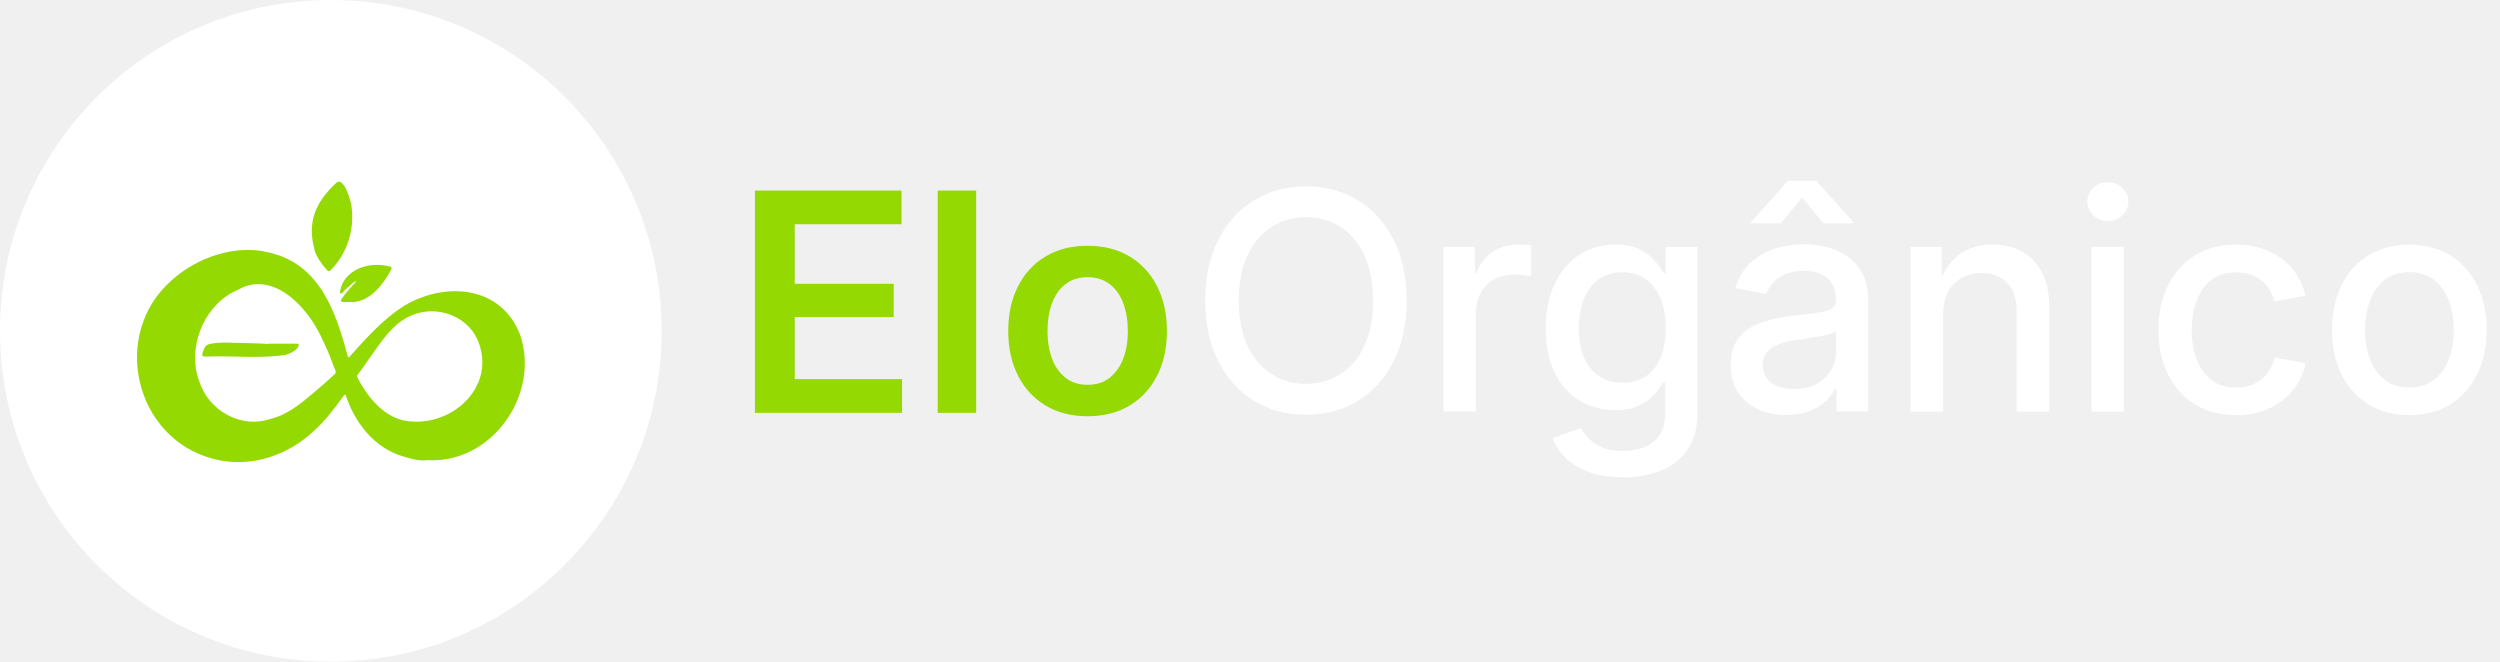
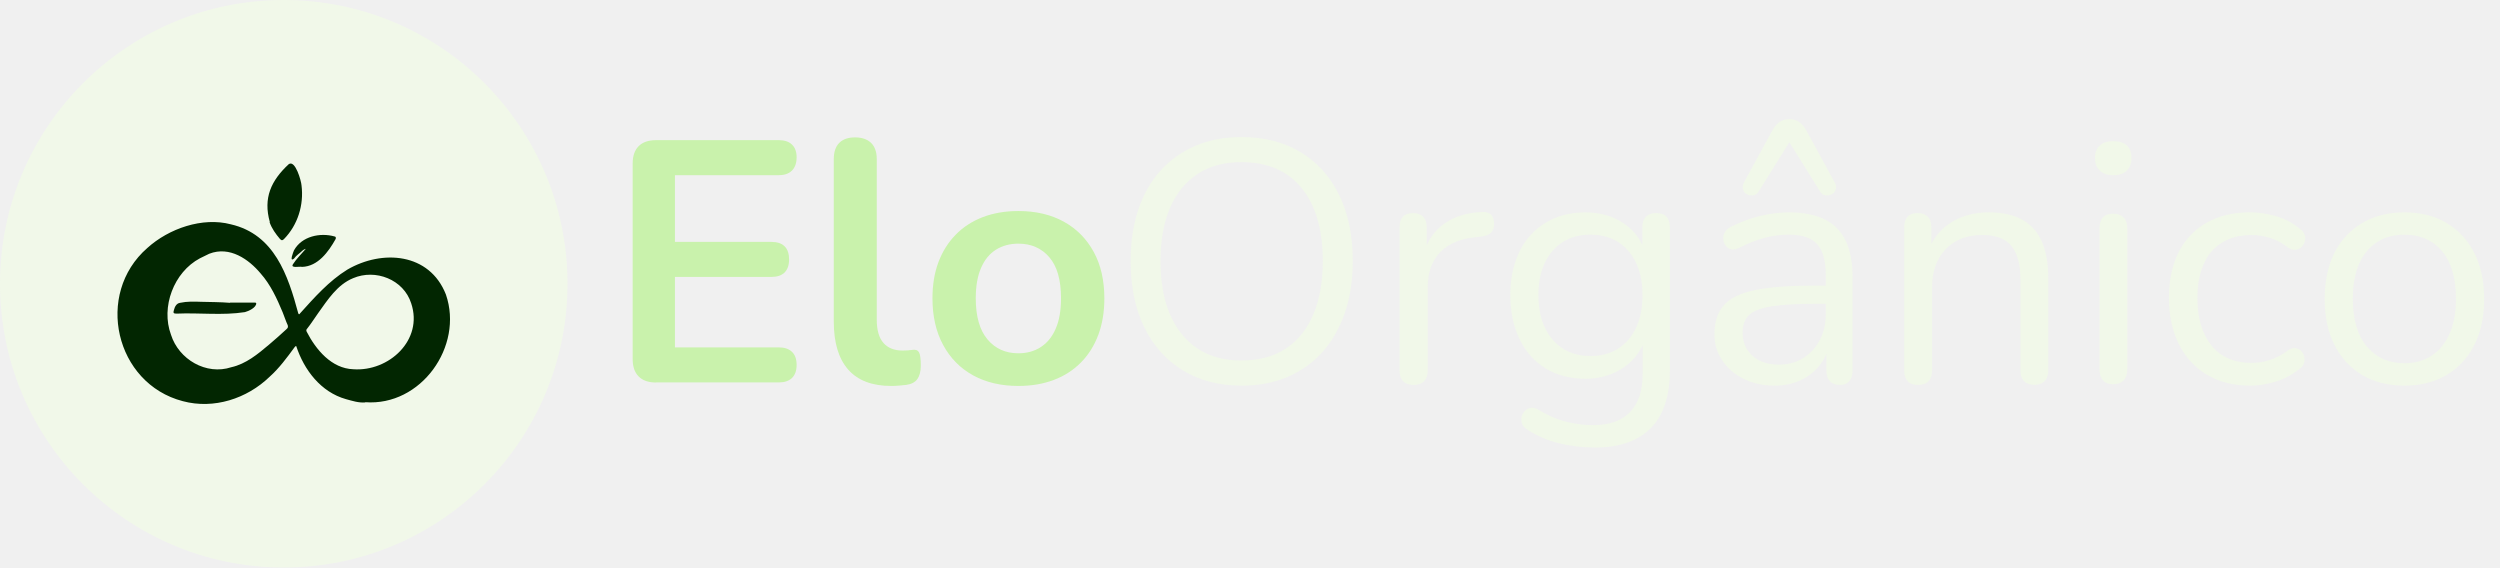
- <svg xmlns="http://www.w3.org/2000/svg" id="Camada_2" data-name="Camada 2" viewBox="0 0 241.81 64">
-   <g id="Layer_1" data-name="Layer 1">
+ <svg xmlns="http://www.w3.org/2000/svg" id="Camada_2" data-name="Camada 2" width="610.83" height="138.66" viewBox="0 0 610.83 138.66">
+   <g id="Export">
    <g id="banner-positive">
-       <g id="brand" isolation="isolate">
+       <g id="Logo">
+         <circle id="shape" cx="69.33" cy="69.33" r="69.33" fill="#f1f8e9" />
+         <path id="logo" d="M108.95,71.96c-4-10.2-15.55-11.06-24.09-6.08-4.49,2.77-8.05,6.82-11.55,10.69-.12.25-.31.31-.43,0-2.52-9.34-5.84-19.3-16.47-21.76-6.95-1.84-15.18,1.04-20.41,5.78-12.91,11.25-7.87,33.13,8.67,37.43,7.56,2.03,15.67-.61,21.2-5.96,2.34-2.09,4.24-4.67,6.08-7.19.12-.12.18-.31.43-.31,1.91,5.84,6.02,11.25,12.17,12.97,1.6.43,3.01.92,4.73.8l-.06-.06c13.64,1.04,24.09-13.64,19.73-26.31ZM70.05,80.38c-1.41,1.29-2.83,2.58-4.3,3.81-2.77,2.34-5.65,4.73-9.22,5.53-6.15,2.03-12.85-1.91-14.75-7.93-2.52-6.76.68-15.3,7.07-18.68l2.27-1.11c5.04-1.97,9.71,1.41,12.54,4.79,2.46,2.77,4,6.15,5.41,9.53.43,1.04.74,2.09,1.23,3.13.12.37.06.68-.25.92ZM86.34,90.22c-5.35-.18-9.16-4.79-11.43-9.22-.12-.31-.06-.49.12-.68.98-1.23,1.78-2.52,2.7-3.81,2.34-3.26,4.67-6.95,8.54-8.54,5.47-2.34,12.35.31,14.2,6.15,3.01,8.97-5.47,16.72-14.14,16.1ZM65.93,54.26c-1.66-5.9.31-10.14,4.61-14.14,1.6-1.17,3.07,4.12,3.13,5.16.61,4.79-.92,9.71-4.3,13.15-.43.37-.55.37-.98-.06-1.04-1.23-1.97-2.52-2.52-4.06l.06-.06ZM81.73,57.77c.31,0,.43.37.25.68-1.72,3.07-4.3,6.64-8.17,6.76-.55-.18-2.95.43-2.21-.68.92-1.41,2.03-2.46,3.13-3.75-.37.12-.61.25-.8.43-.68.68-1.54,1.17-2.09,1.97-1.23.98-.18-1.6,0-2.03,1.91-3.44,6.39-4.36,9.9-3.38ZM62.61,74.11c0,1.04-1.84,1.91-2.77,2.15-5.47.86-11.12.12-16.72.37-.74,0-.86-.18-.61-.92.18-.74.61-1.6,1.48-1.72,1.72-.37,3.44-.31,5.1-.25,2.4.06,4.73.06,7.13.25v-.06h5.78c.25,0,.49-.06.61.18Z" fill="#022601" />
+       </g>
+       <g id="EloOrganico" isolation="isolate">
        <g>
-           <path d="M73.02,39.93v-21.5h14.18v3.26h-10.33v5.76h9.57v3.22h-9.57v6h10.38v3.26h-14.23Z" fill="#94d902" />
-           <path d="M94.42,18.43v21.5h-3.72v-21.5h3.72Z" fill="#94d902" />
-           <path d="M105.19,40.26c-1.55,0-2.9-.34-4.05-1.03-1.15-.69-2.04-1.65-2.67-2.89-.63-1.24-.95-2.68-.95-4.32s.31-3.09.95-4.33c.63-1.24,1.52-2.21,2.67-2.89,1.15-.69,2.5-1.03,4.05-1.03s2.91.34,4.06,1.03c1.15.69,2.04,1.65,2.67,2.89.63,1.24.95,2.68.95,4.33s-.32,3.09-.95,4.32c-.63,1.24-1.52,2.2-2.67,2.89-1.15.69-2.5,1.03-4.06,1.03ZM105.19,37.22c.86,0,1.57-.23,2.15-.69.58-.46,1.01-1.08,1.31-1.86s.44-1.67.44-2.65-.15-1.89-.44-2.68-.73-1.4-1.31-1.85c-.58-.45-1.29-.68-2.15-.68s-1.56.23-2.14.68c-.58.45-1.01,1.07-1.3,1.85s-.43,1.68-.43,2.68.14,1.86.43,2.65.72,1.4,1.3,1.86c.58.46,1.29.69,2.14.69Z" fill="#94d902" />
+           <path d="M303.3,94.22c-5.49,0-10.26-1.25-14.32-3.74-4.06-2.49-7.2-6.01-9.41-10.54-2.21-4.54-3.32-9.91-3.32-16.13,0-4.7.63-8.92,1.89-12.64,1.26-3.72,3.07-6.89,5.42-9.49,2.35-2.6,5.19-4.62,8.53-6.05,3.33-1.43,7.07-2.14,11.21-2.14,5.6,0,10.43,1.23,14.49,3.7,4.06,2.46,7.2,5.95,9.41,10.46,2.21,4.51,3.32,9.87,3.32,16.09,0,4.7-.64,8.93-1.93,12.68-1.29,3.75-3.11,6.94-5.46,9.58-2.35,2.63-5.2,4.66-8.53,6.09-3.33,1.43-7.1,2.14-11.3,2.14ZM303.3,88.08c4.25,0,7.85-.95,10.79-2.86,2.94-1.9,5.19-4.68,6.76-8.32,1.57-3.64,2.35-8.01,2.35-13.1,0-7.67-1.72-13.62-5.17-17.85-3.44-4.23-8.36-6.34-14.74-6.34-4.14,0-7.69.95-10.63,2.86-2.94,1.9-5.19,4.66-6.76,8.27-1.57,3.61-2.35,7.97-2.35,13.06,0,7.62,1.74,13.57,5.21,17.85,3.47,4.28,8.32,6.43,14.53,6.43Z" fill="#f1f8e9" />
+           <path d="M345.39,94.05c-1.12,0-1.97-.31-2.56-.92s-.88-1.48-.88-2.6v-35.03c0-1.12.28-1.97.84-2.56.56-.59,1.37-.88,2.44-.88s1.89.29,2.48.88c.59.59.88,1.44.88,2.56v6.8h-.84c.9-3.3,2.6-5.85,5.12-7.64,2.52-1.79,5.63-2.74,9.32-2.86.84-.06,1.51.13,2.02.55.5.42.78,1.13.84,2.14.05.95-.17,1.71-.67,2.27-.5.56-1.29.9-2.35,1.01l-1.34.17c-3.81.34-6.73,1.55-8.78,3.65-2.04,2.1-3.07,4.97-3.07,8.61v20.33c0,1.12-.29,1.99-.88,2.6s-1.44.92-2.56.92Z" fill="#f1f8e9" />
+           <path d="M389.57,109.34c-2.97,0-5.87-.35-8.69-1.05-2.83-.7-5.39-1.81-7.69-3.32-.67-.39-1.11-.87-1.3-1.43-.2-.56-.24-1.11-.13-1.64.11-.53.36-1.01.76-1.43s.85-.69,1.39-.8c.53-.11,1.08-.03,1.64.25,2.46,1.51,4.82,2.55,7.06,3.11,2.24.56,4.45.84,6.64.84,3.98,0,6.98-1.06,9.03-3.19,2.04-2.13,3.07-5.21,3.07-9.24v-9.49h.84c-.84,3.25-2.62,5.82-5.33,7.73-2.72,1.9-5.89,2.86-9.53,2.86s-7-.85-9.74-2.56c-2.74-1.71-4.86-4.1-6.34-7.18-1.48-3.08-2.23-6.64-2.23-10.67,0-3.02.42-5.78,1.26-8.27.84-2.49,2.06-4.62,3.65-6.38,1.6-1.76,3.53-3.14,5.8-4.12,2.27-.98,4.8-1.47,7.6-1.47,3.7,0,6.89.94,9.58,2.81,2.69,1.88,4.42,4.41,5.21,7.6l-.84,1.01v-7.81c0-1.12.29-1.97.88-2.56.59-.59,1.41-.88,2.48-.88,1.12,0,1.96.29,2.52.88.56.59.84,1.44.84,2.56v35.03c0,6.22-1.55,10.91-4.66,14.07-3.11,3.16-7.69,4.75-13.73,4.75ZM388.56,86.99c2.63,0,4.9-.6,6.8-1.81,1.9-1.2,3.37-2.93,4.41-5.17,1.04-2.24,1.55-4.87,1.55-7.9,0-4.54-1.15-8.13-3.44-10.79-2.3-2.66-5.4-3.99-9.32-3.99-2.58,0-4.82.6-6.72,1.81-1.9,1.21-3.37,2.91-4.41,5.12-1.04,2.21-1.55,4.83-1.55,7.85,0,4.54,1.15,8.15,3.44,10.84,2.29,2.69,5.38,4.03,9.24,4.03Z" fill="#f1f8e9" />
+           <path d="M433.59,94.22c-2.8,0-5.31-.55-7.52-1.64-2.21-1.09-3.96-2.59-5.25-4.49-1.29-1.9-1.93-4.03-1.93-6.38,0-3.02.77-5.4,2.31-7.14,1.54-1.74,4.09-2.97,7.64-3.7,3.56-.73,8.41-1.09,14.57-1.09h3.78v4.45h-3.7c-4.54,0-8.11.21-10.71.63-2.6.42-4.42,1.13-5.46,2.14-1.04,1.01-1.55,2.44-1.55,4.28,0,2.3.8,4.17,2.39,5.63,1.6,1.46,3.77,2.18,6.51,2.18,2.24,0,4.21-.53,5.92-1.6,1.71-1.06,3.05-2.52,4.03-4.37.98-1.85,1.47-3.98,1.47-6.38v-9.58c0-3.47-.7-5.98-2.1-7.52-1.4-1.54-3.7-2.31-6.89-2.31-1.96,0-3.92.25-5.88.76-1.96.5-4.03,1.32-6.22,2.44-.79.39-1.46.52-2.02.38-.56-.14-1.01-.43-1.34-.88-.34-.45-.53-.97-.59-1.55-.06-.59.07-1.16.38-1.72.31-.56.8-1.01,1.47-1.34,2.46-1.23,4.9-2.13,7.31-2.69,2.41-.56,4.7-.84,6.89-.84,3.53,0,6.44.58,8.74,1.72,2.3,1.15,4,2.88,5.12,5.21,1.12,2.32,1.68,5.31,1.68,8.95v22.76c0,1.12-.27,1.99-.8,2.6-.53.62-1.3.92-2.31.92-1.06,0-1.88-.31-2.44-.92-.56-.62-.84-1.48-.84-2.6v-6.55h.76c-.45,2.13-1.3,3.95-2.56,5.46-1.26,1.51-2.81,2.69-4.66,3.53-1.85.84-3.92,1.26-6.22,1.26ZM448.29,44.57c.34.67.41,1.27.21,1.81-.2.53-.53.91-1.01,1.13-.48.22-.98.29-1.51.21-.53-.08-.97-.41-1.3-.97l-7.48-12.01-7.48,12.01c-.34.56-.77.88-1.3.97-.53.08-1.04.01-1.51-.21-.48-.22-.81-.6-1.01-1.13-.2-.53-.13-1.13.21-1.81l6.97-12.77c.5-.9,1.09-1.57,1.76-2.02.67-.45,1.46-.67,2.35-.67s1.68.22,2.35.67c.67.45,1.26,1.12,1.76,2.02l6.97,12.77Z" fill="#f1f8e9" />
+           <path d="M468.61,94.05c-1.12,0-1.96-.31-2.52-.92-.56-.62-.84-1.48-.84-2.6v-35.03c0-1.12.28-1.97.84-2.56.56-.59,1.37-.88,2.44-.88s1.89.29,2.48.88c.59.59.88,1.44.88,2.56v7.22l-.92-1.01c1.18-3.25,3.09-5.7,5.75-7.35,2.66-1.65,5.73-2.48,9.2-2.48,3.25,0,5.95.59,8.11,1.76,2.16,1.18,3.77,2.95,4.83,5.33,1.06,2.38,1.6,5.39,1.6,9.03v22.51c0,1.12-.29,1.99-.88,2.6s-1.42.92-2.48.92c-1.12,0-1.97-.31-2.56-.92s-.88-1.48-.88-2.6v-22.09c0-3.81-.74-6.59-2.23-8.36-1.48-1.76-3.85-2.65-7.1-2.65-3.75,0-6.73,1.16-8.95,3.49-2.21,2.32-3.32,5.42-3.32,9.28v20.33c0,2.35-1.15,3.53-3.44,3.53Z" fill="#f1f8e9" />
+           <path d="M516.33,42.81c-1.4,0-2.49-.38-3.28-1.13-.78-.76-1.18-1.78-1.18-3.07s.39-2.37,1.18-3.07c.78-.7,1.88-1.05,3.28-1.05s2.56.35,3.32,1.05c.76.7,1.13,1.72,1.13,3.07s-.38,2.31-1.13,3.07c-.76.76-1.86,1.13-3.32,1.13ZM516.33,93.88c-1.12,0-1.96-.32-2.52-.97-.56-.64-.84-1.55-.84-2.73v-34.36c0-1.18.28-2.07.84-2.69.56-.62,1.4-.92,2.52-.92,1.06,0,1.9.31,2.52.92.62.62.92,1.51.92,2.69v34.36c0,1.18-.29,2.09-.88,2.73s-1.44.97-2.56.97Z" fill="#f1f8e9" />
+           <path d="M549.76,94.22c-4.09,0-7.62-.9-10.58-2.69-2.97-1.79-5.25-4.3-6.85-7.52-1.6-3.22-2.39-6.96-2.39-11.21,0-3.25.45-6.16,1.34-8.74.9-2.58,2.21-4.77,3.95-6.59,1.74-1.82,3.82-3.21,6.26-4.16,2.44-.95,5.19-1.43,8.27-1.43,2.02,0,4.12.31,6.3.92,2.18.62,4.17,1.68,5.96,3.19.56.39.92.87,1.09,1.43.17.56.17,1.11,0,1.64-.17.53-.45.98-.84,1.34-.39.37-.88.58-1.47.63-.59.06-1.19-.14-1.81-.59-1.46-1.12-2.94-1.9-4.45-2.35-1.51-.45-2.97-.67-4.37-.67-2.18,0-4.09.35-5.71,1.05-1.62.7-3,1.69-4.12,2.98-1.12,1.29-1.97,2.88-2.56,4.79-.59,1.9-.88,4.12-.88,6.64,0,4.87,1.15,8.72,3.44,11.55,2.29,2.83,5.57,4.24,9.83,4.24,1.4,0,2.84-.22,4.33-.67,1.48-.45,2.98-1.23,4.49-2.35.62-.45,1.2-.64,1.76-.59.56.06,1.04.27,1.43.63.39.36.66.83.8,1.39.14.56.13,1.11-.04,1.64-.17.53-.53,1-1.09,1.39-1.79,1.46-3.75,2.51-5.88,3.15-2.13.64-4.2.97-6.22.97Z" fill="#f1f8e9" />
+           <path d="M587.47,94.22c-3.98,0-7.42-.87-10.33-2.6-2.91-1.73-5.17-4.19-6.76-7.35-1.6-3.16-2.39-6.9-2.39-11.21,0-3.25.45-6.17,1.34-8.78.9-2.6,2.21-4.83,3.95-6.68,1.74-1.85,3.79-3.26,6.17-4.24,2.38-.98,5.05-1.47,8.02-1.47,3.98,0,7.42.87,10.33,2.6,2.91,1.74,5.17,4.19,6.76,7.35,1.6,3.16,2.39,6.9,2.39,11.21,0,3.25-.45,6.16-1.34,8.74-.9,2.58-2.21,4.8-3.95,6.68-1.74,1.88-3.79,3.3-6.17,4.28-2.38.98-5.05,1.47-8.02,1.47ZM587.47,88.76c2.52,0,4.73-.62,6.64-1.85,1.9-1.23,3.37-3.02,4.41-5.38,1.04-2.35,1.55-5.18,1.55-8.48,0-5.1-1.13-8.99-3.4-11.68-2.27-2.69-5.33-4.03-9.2-4.03-2.58,0-4.8.6-6.68,1.81-1.88,1.21-3.33,2.97-4.37,5.29-1.04,2.32-1.55,5.19-1.55,8.61,0,5.04,1.15,8.92,3.44,11.63,2.29,2.72,5.35,4.07,9.16,4.07Z" fill="#f1f8e9" />
        </g>
        <g>
-           <path d="M126.33,40.12c-1.88,0-3.55-.45-5.01-1.34-1.47-.89-2.62-2.17-3.47-3.82-.85-1.65-1.27-3.61-1.27-5.88s.42-4.25,1.27-5.9c.85-1.65,2-2.93,3.47-3.82,1.47-.89,3.14-1.34,5.01-1.34s3.53.45,5,1.34c1.47.89,2.62,2.17,3.46,3.82.84,1.65,1.26,3.62,1.26,5.9s-.42,4.23-1.26,5.88c-.84,1.65-2,2.92-3.46,3.82-1.47.89-3.13,1.34-5,1.34ZM126.33,37.13c1.22,0,2.32-.31,3.3-.92s1.75-1.52,2.32-2.73c.57-1.2.85-2.67.85-4.4s-.28-3.23-.85-4.43c-.57-1.2-1.34-2.11-2.32-2.73-.98-.62-2.08-.92-3.3-.92s-2.34.31-3.32.93c-.98.62-1.76,1.53-2.33,2.73-.57,1.2-.86,2.67-.86,4.42s.29,3.2.86,4.39c.57,1.2,1.35,2.11,2.33,2.73.98.62,2.09.93,3.32.93Z" fill="#fff" />
-           <path d="M139.62,39.81v-15.93h3.04v2.55h.14c.3-.87.8-1.54,1.51-2.03.71-.49,1.54-.74,2.49-.74.21,0,.44,0,.69.02.25.01.45.03.61.05v2.99c-.12-.03-.33-.06-.66-.1s-.66-.06-1-.06c-.69,0-1.32.15-1.88.45-.56.3-1,.72-1.31,1.26-.32.54-.48,1.18-.48,1.91v9.62h-3.16Z" fill="#fff" />
-           <path d="M156.98,46.16c-1.25,0-2.34-.16-3.25-.49-.92-.33-1.67-.78-2.27-1.35-.59-.57-1.02-1.22-1.28-1.94l2.73-.98c.18.35.44.69.77,1.03.33.34.75.62,1.28.85.53.23,1.2.34,2.01.34,1.23,0,2.22-.3,2.97-.9.75-.6,1.13-1.52,1.13-2.75v-2.97h-.22c-.23.4-.53.81-.9,1.22-.37.41-.86.75-1.46,1.03-.61.28-1.37.42-2.28.42-1.27,0-2.41-.31-3.43-.92-1.02-.62-1.81-1.51-2.4-2.68-.58-1.17-.87-2.59-.87-4.28s.29-3.12.87-4.34c.58-1.22,1.38-2.15,2.4-2.81,1.01-.66,2.17-.99,3.46-.99.92,0,1.69.15,2.3.45s1.11.66,1.49,1.1c.38.43.69.85.91,1.24h.17v-2.55h3.07v16.08c0,1.43-.32,2.61-.95,3.52-.64.91-1.5,1.59-2.58,2.03-1.09.44-2.31.66-3.67.66ZM156.92,37.03c.89,0,1.65-.21,2.28-.63s1.1-1.03,1.43-1.82c.33-.79.49-1.73.49-2.83s-.16-2.02-.49-2.83-.8-1.44-1.43-1.9c-.63-.46-1.39-.69-2.28-.69s-1.67.23-2.3.7-1.11,1.11-1.43,1.92c-.32.81-.48,1.74-.48,2.79s.16,2.01.49,2.8c.33.79.8,1.4,1.43,1.83.63.43,1.39.65,2.29.65Z" fill="#fff" />
-           <path d="M172.81,40.15c-1.02,0-1.94-.19-2.76-.56-.82-.37-1.46-.92-1.94-1.64-.48-.72-.71-1.61-.71-2.66,0-.9.18-1.65.53-2.23s.82-1.04,1.41-1.38c.59-.34,1.25-.59,1.98-.77.74-.17,1.49-.3,2.26-.39.95-.12,1.72-.21,2.3-.29.58-.08,1.01-.2,1.28-.36.27-.16.41-.43.41-.81v-.09c0-.59-.12-1.08-.35-1.49-.23-.41-.58-.72-1.04-.95-.46-.22-1.03-.33-1.7-.33s-1.27.11-1.77.32-.91.5-1.22.84c-.31.34-.53.71-.66,1.09l-2.99-.59c.3-.97.77-1.77,1.42-2.39.65-.62,1.42-1.08,2.32-1.39.89-.3,1.85-.45,2.87-.45.71,0,1.44.09,2.17.26.74.17,1.41.47,2.03.88.62.41,1.12.98,1.49,1.69.38.71.56,1.61.56,2.68v10.65h-3.06v-2.19h-.13c-.21.41-.52.81-.92,1.2-.4.38-.92.7-1.54.95s-1.38.38-2.25.38ZM172.27,21.6h-2.92v-.1l3.59-4.01h2.74l3.61,4.01v.1h-2.93l-2.05-2.51-2.05,2.51ZM173.5,37.62c.88,0,1.62-.17,2.22-.5.61-.34,1.07-.78,1.39-1.33s.48-1.14.48-1.76v-2.01c-.11.11-.31.2-.62.29-.31.09-.66.17-1.05.24s-.78.13-1.17.19c-.38.05-.72.1-1.01.14-.58.08-1.11.2-1.61.38-.5.18-.89.43-1.18.76-.29.33-.44.77-.44,1.32,0,.5.13.92.38,1.26s.61.59,1.06.76.97.26,1.56.26Z" fill="#fff" />
-           <path d="M187.95,30.43v9.38h-3.16v-15.93h3.03v3.91s-.39,0-.39,0c.47-1.42,1.15-2.47,2.05-3.14.89-.67,1.98-1,3.25-1,1.09,0,2.04.23,2.86.69.82.46,1.46,1.14,1.93,2.04.46.9.69,2.01.69,3.34v10.09h-3.15v-9.7c0-1.17-.3-2.08-.9-2.73-.6-.65-1.43-.97-2.48-.97-.71,0-1.35.15-1.92.46-.57.31-1.01.76-1.33,1.36-.32.6-.48,1.33-.48,2.21Z" fill="#fff" />
-           <path d="M203.88,21.39c-.55,0-1.02-.19-1.4-.56-.38-.37-.58-.82-.58-1.33s.19-.97.58-1.33.85-.54,1.4-.54,1.01.18,1.4.54.58.81.58,1.33-.19.96-.58,1.33c-.38.37-.85.56-1.4.56ZM202.29,39.81v-15.93h3.16v15.93h-3.16Z" fill="#fff" />
-           <path d="M216.24,40.15c-1.49,0-2.8-.34-3.92-1.03s-1.99-1.65-2.61-2.89c-.62-1.24-.93-2.67-.93-4.31s.31-3.1.93-4.34c.62-1.24,1.49-2.21,2.61-2.89s2.43-1.03,3.92-1.03c.86,0,1.65.11,2.4.34.74.23,1.41.55,2,.98.59.43,1.09.95,1.49,1.56.4.61.69,1.3.86,2.06l-3.02.56c-.1-.42-.25-.81-.47-1.15s-.48-.64-.79-.89-.67-.44-1.08-.58c-.41-.13-.86-.2-1.35-.2-.95,0-1.75.25-2.38.74-.64.5-1.11,1.16-1.43,2.01s-.48,1.79-.48,2.85.16,1.98.48,2.81.79,1.5,1.42,2c.63.5,1.43.74,2.39.74.5,0,.96-.07,1.37-.21.41-.14.78-.34,1.09-.59.31-.25.58-.56.79-.92s.38-.76.48-1.19l3,.55c-.16.78-.45,1.48-.85,2.09-.4.62-.9,1.15-1.49,1.59-.59.44-1.26.78-2.01,1.01-.75.23-1.55.35-2.42.35Z" fill="#fff" />
-           <path d="M233.03,40.15c-1.5,0-2.81-.34-3.93-1.03s-1.99-1.65-2.61-2.89c-.62-1.24-.93-2.67-.93-4.31s.31-3.1.93-4.34c.62-1.24,1.49-2.21,2.61-2.89s2.43-1.03,3.93-1.03,2.83.34,3.95,1.03c1.12.69,1.99,1.65,2.61,2.89.62,1.24.93,2.69.93,4.34s-.31,3.07-.93,4.31c-.62,1.24-1.49,2.2-2.61,2.89-1.12.69-2.44,1.03-3.95,1.03ZM233.03,37.48c.95,0,1.75-.25,2.39-.74.64-.5,1.12-1.16,1.44-2.01s.48-1.78.48-2.81-.16-1.99-.48-2.84c-.32-.84-.8-1.51-1.44-2.01s-1.44-.75-2.39-.75-1.74.25-2.37.75c-.63.5-1.1,1.17-1.42,2.01-.32.84-.48,1.79-.48,2.84s.16,1.96.48,2.81.79,1.51,1.42,2.01c.63.5,1.42.74,2.37.74Z" fill="#fff" />
+           <path d="M160.29,93.46c-1.85,0-3.26-.49-4.24-1.47-.98-.98-1.47-2.39-1.47-4.24v-47.8c0-1.85.49-3.26,1.47-4.24.98-.98,2.39-1.47,4.24-1.47h29.99c1.4,0,2.48.37,3.23,1.09.76.73,1.13,1.76,1.13,3.11s-.38,2.48-1.13,3.23c-.76.76-1.83,1.13-3.23,1.13h-25.37v16.3h23.52c1.46,0,2.55.36,3.28,1.09.73.73,1.09,1.79,1.09,3.19s-.37,2.46-1.09,3.19c-.73.73-1.82,1.09-3.28,1.09h-23.52v17.22h25.37c1.4,0,2.48.36,3.23,1.09.76.73,1.13,1.79,1.13,3.19s-.38,2.46-1.13,3.19c-.76.73-1.83,1.09-3.23,1.09h-29.99Z" fill="#c9f2ac" />
+           <path d="M217.75,94.3c-4.65,0-8.15-1.33-10.5-3.99-2.35-2.66-3.53-6.57-3.53-11.72v-39.73c0-1.73.45-3.05,1.34-3.95s2.18-1.34,3.86-1.34,2.98.45,3.91,1.34c.92.9,1.39,2.21,1.39,3.95v39.23c0,2.58.55,4.48,1.64,5.71,1.09,1.23,2.65,1.85,4.66,1.85.45,0,.87-.01,1.26-.04.39-.03.78-.07,1.18-.13.78-.11,1.31.1,1.6.63.28.53.42,1.61.42,3.23,0,1.4-.28,2.49-.84,3.28-.56.78-1.48,1.26-2.77,1.43-.56.06-1.15.11-1.76.17-.62.06-1.23.08-1.85.08Z" fill="#c9f2ac" />
+           <path d="M248.83,94.3c-4.26,0-7.95-.87-11.09-2.6-3.14-1.73-5.57-4.21-7.31-7.43-1.74-3.22-2.6-7.01-2.6-11.38,0-3.3.49-6.26,1.47-8.86.98-2.6,2.39-4.84,4.24-6.72,1.85-1.88,4.06-3.3,6.64-4.28,2.58-.98,5.46-1.47,8.65-1.47,4.25,0,7.95.87,11.09,2.6,3.14,1.74,5.57,4.2,7.31,7.39,1.74,3.19,2.6,6.97,2.6,11.34,0,3.31-.49,6.27-1.47,8.9-.98,2.63-2.39,4.89-4.24,6.76-1.85,1.88-4.06,3.31-6.64,4.28-2.58.98-5.46,1.47-8.65,1.47ZM248.83,86.32c2.07,0,3.89-.5,5.46-1.51,1.57-1.01,2.79-2.51,3.65-4.49.87-1.99,1.3-4.47,1.3-7.43,0-4.48-.95-7.83-2.86-10.04-1.9-2.21-4.42-3.32-7.56-3.32-2.07,0-3.89.49-5.46,1.47-1.57.98-2.79,2.46-3.65,4.45-.87,1.99-1.3,4.47-1.3,7.43,0,4.42.95,7.77,2.86,10.04,1.9,2.27,4.42,3.4,7.56,3.4Z" fill="#c9f2ac" />
        </g>
-       </g>
-       <g id="logo">
-         <circle id="shape" cx="32" cy="32" r="32" fill="#fff" />
-         <path id="logo-2" data-name="logo" d="M50.29,32.34c-1.84-4.71-7.18-5.11-11.12-2.81-2.07,1.28-3.72,3.15-5.33,4.94-.06.11-.14.14-.2,0-1.16-4.31-2.69-8.91-7.6-10.04-3.21-.85-7.01.48-9.42,2.67-5.96,5.19-3.63,15.29,4,17.28,3.49.94,7.23-.28,9.79-2.75,1.08-.96,1.96-2.16,2.81-3.32.06-.06.09-.14.2-.14.88,2.69,2.78,5.19,5.62,5.99.74.2,1.39.43,2.18.37l-.03-.03c6.3.48,11.12-6.3,9.11-12.14ZM32.33,36.23c-.65.6-1.3,1.19-1.99,1.76-1.28,1.08-2.61,2.18-4.26,2.55-2.84.94-5.93-.88-6.81-3.66-1.16-3.12.31-7.06,3.26-8.62l1.05-.51c2.33-.91,4.48.65,5.79,2.21,1.13,1.28,1.84,2.84,2.5,4.4.2.48.34.96.57,1.45.06.17.03.31-.11.43ZM39.85,40.77c-2.47-.09-4.23-2.21-5.28-4.26-.06-.14-.03-.23.06-.31.45-.57.82-1.16,1.25-1.76,1.08-1.5,2.16-3.21,3.94-3.94,2.52-1.08,5.7.14,6.55,2.84,1.39,4.14-2.52,7.72-6.52,7.43ZM30.43,24.17c-.77-2.72.14-4.68,2.13-6.52.74-.54,1.42,1.9,1.45,2.38.28,2.21-.43,4.48-1.99,6.07-.2.17-.26.17-.45-.03-.48-.57-.91-1.16-1.16-1.87l.03-.03ZM37.72,25.79c.14,0,.2.17.11.31-.79,1.42-1.99,3.06-3.77,3.12-.26-.09-1.36.2-1.02-.31.43-.65.94-1.13,1.45-1.73-.17.06-.28.11-.37.2-.31.31-.71.54-.96.91-.57.45-.09-.74,0-.94.88-1.59,2.95-2.01,4.57-1.56ZM28.9,33.33c0,.48-.85.88-1.28.99-2.52.4-5.13.06-7.72.17-.34,0-.4-.09-.28-.43.09-.34.28-.74.68-.79.79-.17,1.59-.14,2.35-.11,1.11.03,2.18.03,3.29.11v-.03h2.67c.11,0,.23-.03.28.09Z" fill="#94d902" />
      </g>
    </g>
  </g>
</svg>
